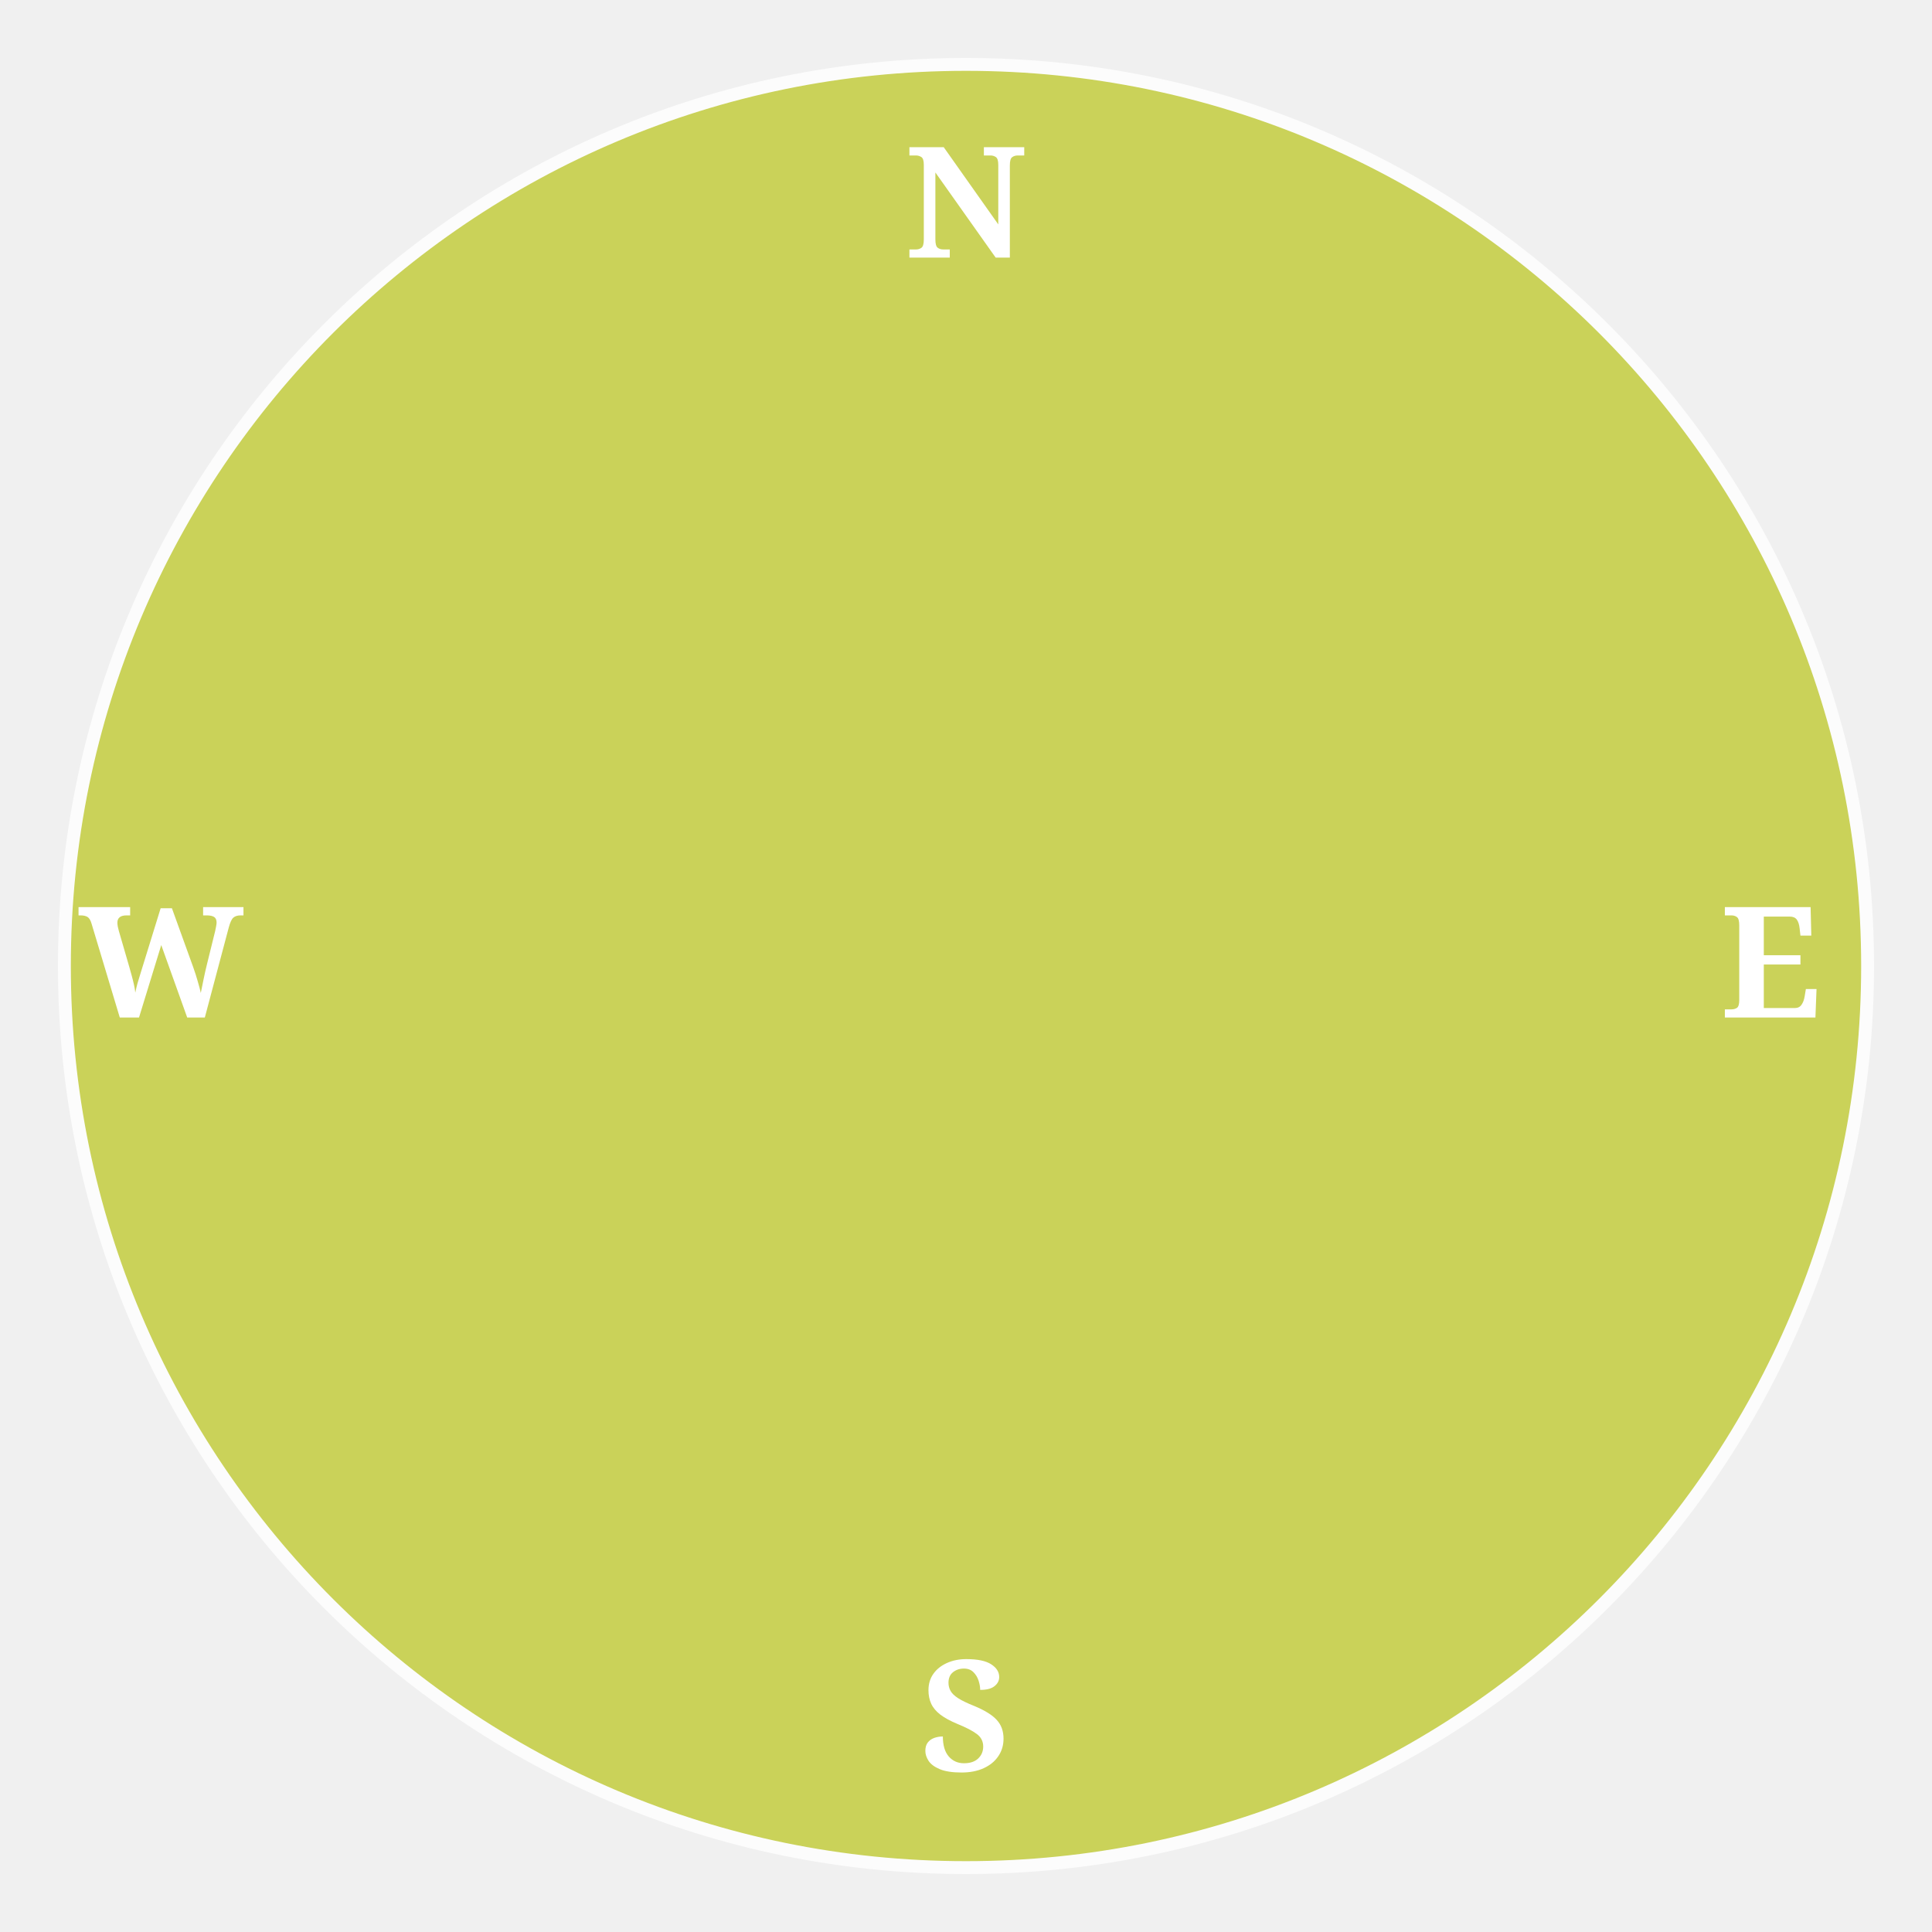
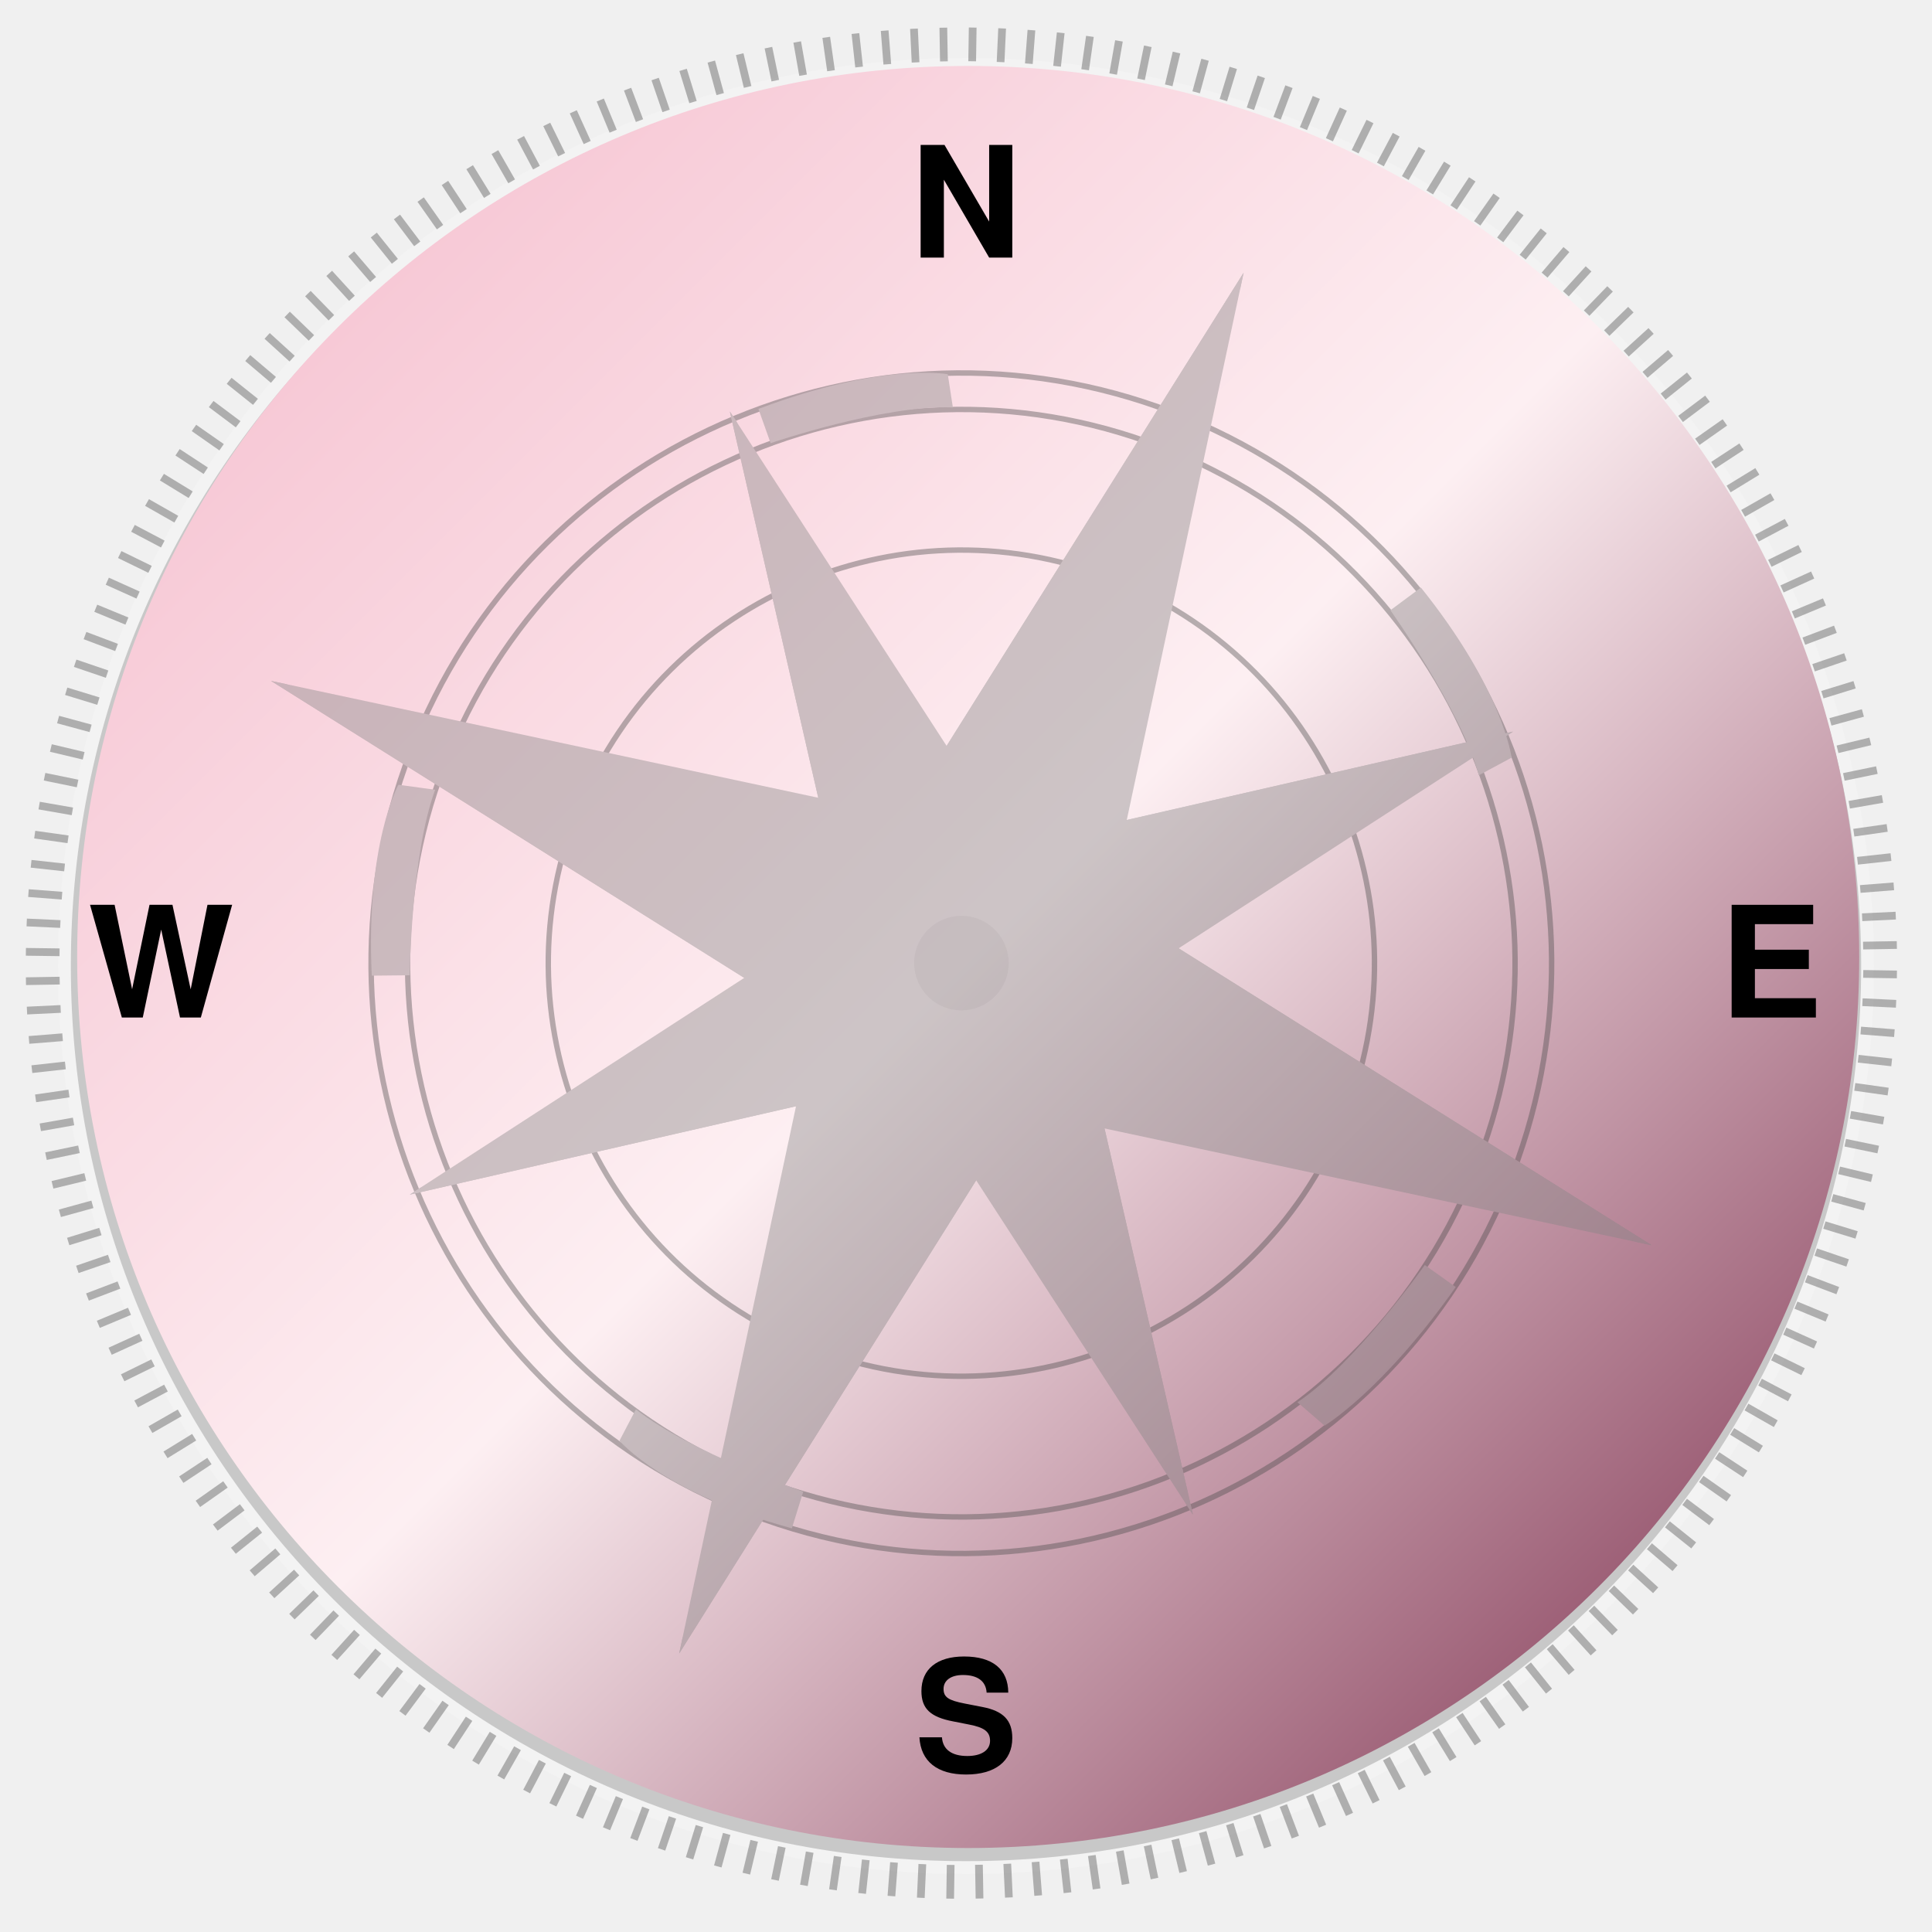
- <svg xmlns="http://www.w3.org/2000/svg" viewBox="0 0 300 300">
-   <circle cx="150" cy="150" r="140" fill="#C0CA33" stroke="#FFFFFF" stroke-width="2" opacity="0.8" />
-   <text x="150" y="40" fill="#FFFFFF" font-size="24" font-family="serif" font-weight="bold" text-anchor="middle">N</text>
-   <text x="150" y="275" fill="#FFFFFF" font-size="24" font-family="serif" font-weight="bold" text-anchor="middle">S</text>
-   <text x="275" y="158" fill="#FFFFFF" font-size="24" font-family="serif" font-weight="bold" text-anchor="middle">E</text>
-   <text x="25" y="158" fill="#FFFFFF" font-size="24" font-family="serif" font-weight="bold" text-anchor="middle">W</text>
+ <svg xmlns="http://www.w3.org/2000/svg" id="Layer_1" version="1.1" viewBox="0 0 300 300">
+   <defs>
+     <style>
+       .st0 {
+         fill: url(#linear-gradient1);
+       }
+ 
+       .st1 {
+         opacity: .4;
+       }
+       .st4 {
+         font-family: Helvetica-Bold, Helvetica;
+         font-size: 24px;
+         font-weight: 700;
+       }
+       .st9, .st6 {
+         fill: #848484;
+       }
+ 
+       .st10 {
+         stroke-width: 1.2px;
+       }
+ 
+       .st10, .st11 {
+         fill: none;
+         stroke: #4c4c4c;
+         stroke-miterlimit: 10;
+       }
+ 
+       .st11 {
+         stroke-width: .84px;
+       }
+ 
+       .st3 {
+         fill: url(#linear-gradient2);
+       }
+       .st7 {
+         fill: url(#radial-gradient);
+         opacity: .17;
+         stroke: #fff;
+         stroke-width: 2px;
+       }
+ 
+       .st8 {
+         fill: url(#linear-gradient);
+       }
+     </style>
+     <radialGradient id="radial-gradient" cx="150" cy="-1982" fx="150" fy="-1982" r="140" gradientTransform="translate(0 -1832) scale(1 -1)" gradientUnits="userSpaceOnUse">
+       <stop offset=".58" stop-color="#2b2c2d" />
+       <stop offset="1" stop-color="#000" />
+     </radialGradient>
+     <linearGradient id="linear-gradient" x1="1912.39" y1="-169.31" x2="2189.11" y2="-169.31" gradientTransform="translate(-1180.04 -1421.22) rotate(45) scale(1 -1)" gradientUnits="userSpaceOnUse">
+       <stop offset="0" stop-color="#f7c9d6" />
+       <stop offset=".5" stop-color="#fdeff2" />
+       <stop offset="1" stop-color="#9e6178" />
+     </linearGradient>
+     <linearGradient id="linear-gradient1" x1="1425.12" y1="-1159.52" x2="1440.28" y2="-1159.52" gradientTransform="translate(-610.53 -1419.01) rotate(22.45) scale(1 -1)" gradientUnits="userSpaceOnUse">
+       <stop offset="0" stop-color="#737373" />
+       <stop offset=".58" stop-color="#e3e3e3" />
+       <stop offset=".78" stop-color="#c5c5c5" />
+       <stop offset="1" stop-color="#a8a8a8" />
+     </linearGradient>
+     <linearGradient id="linear-gradient2" x1="1426.62" y1="-1159.52" x2="1438.78" y2="-1159.52" gradientTransform="translate(-610.53 -1419.01) rotate(22.45) scale(1 -1)" gradientUnits="userSpaceOnUse">
+       <stop offset="0" stop-color="#737373" />
+       <stop offset=".58" stop-color="#e3e3e3" />
+       <stop offset=".78" stop-color="#c5c5c5" />
+       <stop offset="1" stop-color="#a8a8a8" />
+     </linearGradient>
+   </defs>
+   <g class="st5">
+     <g id="Layer_11" class="st2">
+       <circle class="st7" cx="150" cy="150" r="140" />
+       <circle class="st8" cx="150.34" cy="148.6" r="138.36" />
+       <g class="st5">
+         <g class="st5">
+           <g class="st5">
+             <text class="st4" transform="translate(141.33 40)">
+               <tspan x="0" y="0">N</tspan>
+             </text>
+           </g>
+         </g>
+       </g>
+       <g class="st5">
+         <g class="st5">
+           <g class="st5">
+             <text class="st4" transform="translate(142 275)">
+               <tspan x="0" y="0">S</tspan>
+             </text>
+           </g>
+         </g>
+       </g>
+       <g class="st5">
+         <g class="st5">
+           <g class="st5">
+             <text class="st4" transform="translate(267 158)">
+               <tspan x="0" y="0">E</tspan>
+             </text>
+           </g>
+         </g>
+       </g>
+       <g class="st5">
+         <g class="st5">
+           <g class="st5">
+             <text class="st4" transform="translate(13.67 158)">
+               <tspan x="0" y="0">W</tspan>
+             </text>
+           </g>
+         </g>
+       </g>
+       <g class="st1">
+         <g>
+           <path class="st11" d="M233.97,184.56c-19.32,46.77-72.9,69.03-119.68,49.7-46.78-19.32-69.03-72.91-49.7-119.68,19.32-46.77,72.91-69.02,119.68-49.7,46.77,19.32,69.03,72.91,49.7,119.68h0Z" />
+           <path class="st11" d="M228.73,182.39c-18.13,43.88-68.4,64.75-112.28,46.63-43.88-18.13-64.75-68.4-46.63-112.28,18.13-43.88,68.4-64.75,112.28-46.63,43.88,18.13,64.75,68.39,46.63,112.27h0Z" />
+           <path class="st9" d="M220.64,91.24l-4.74,3.52s10.81,15.21,13.74,25.62l5.07-2.73s-1.2-10.36-14.07-26.41h0Z" />
+           <path class="st9" d="M117.77,63.5l1.89,5.31s17.48-5.98,28.3-5.55l-.79-5.15s-10.15-1.89-29.4,5.39Z" />
+           <path class="st9" d="M57.72,151.5l5.91-.06s.19-18.66,3.94-28.81l-5.7-.77s-5.12,9.09-4.14,29.64h0Z" />
+           <path class="st9" d="M122.96,237.32l1.77-5.7s-17.5-6.08-25.99-12.78l-2.55,4.88s6.91,8.18,26.77,13.6h0Z" />
+           <path class="st9" d="M226.05,199.85l-4.81-3.42s-10.77,15.31-19.77,21.31l4.2,3.63s8.89-5.24,20.38-21.52Z" />
+         </g>
+         <g>
+           <line class="st10" x1="204.4" y1="15.13" x2="202.4" y2="19.97" />
+           <line class="st10" x1="200.15" y1="13.46" x2="198.31" y2="18.36" />
+           <line class="st10" x1="195.85" y1="11.93" x2="194.16" y2="16.89" />
+           <line class="st10" x1="191.5" y1="10.54" x2="189.97" y2="15.54" />
+           <line class="st10" x1="187.12" y1="9.28" x2="185.74" y2="14.33" />
+           <line class="st10" x1="182.69" y1="8.16" x2="181.48" y2="13.25" />
+           <line class="st10" x1="178.23" y1="7.19" x2="177.18" y2="12.31" />
+           <line class="st10" x1="173.75" y1="6.35" x2="172.85" y2="11.5" />
+           <line class="st10" x1="169.24" y1="5.65" x2="168.5" y2="10.83" />
+           <line class="st10" x1="164.71" y1="5.09" x2="164.14" y2="10.29" />
+           <line class="st10" x1="160.16" y1="4.68" x2="159.76" y2="9.89" />
+           <line class="st10" x1="155.61" y1="4.41" x2="155.37" y2="9.64" />
+           <line class="st10" x1="151.04" y1="4.28" x2="150.96" y2="9.51" />
+           <line class="st10" x1="146.48" y1="4.3" x2="146.57" y2="9.53" />
+           <line class="st10" x1="141.92" y1="4.46" x2="142.17" y2="9.69" />
+           <line class="st10" x1="137.37" y1="4.76" x2="137.78" y2="9.98" />
+           <line class="st10" x1="132.83" y1="5.21" x2="133.4" y2="10.41" />
+           <line class="st10" x1="128.3" y1="5.8" x2="129.04" y2="10.98" />
+           <line class="st10" x1="123.79" y1="6.52" x2="124.7" y2="11.68" />
+           <line class="st10" x1="119.32" y1="7.4" x2="120.38" y2="12.52" />
+           <line class="st10" x1="114.86" y1="8.41" x2="116.09" y2="13.5" />
+           <line class="st10" x1="110.45" y1="9.56" x2="111.83" y2="14.61" />
+           <line class="st10" x1="106.07" y1="10.85" x2="107.61" y2="15.85" />
+           <line class="st10" x1="101.73" y1="12.27" x2="103.43" y2="17.22" />
+           <line class="st10" x1="97.45" y1="13.84" x2="99.3" y2="18.73" />
+           <line class="st10" x1="93.21" y1="15.53" x2="95.21" y2="20.37" />
+           <line class="st10" x1="89.02" y1="17.36" x2="91.18" y2="22.13" />
+           <line class="st10" x1="84.9" y1="19.32" x2="87.21" y2="24.02" />
+           <line class="st10" x1="80.84" y1="21.4" x2="83.3" y2="26.03" />
+           <line class="st10" x1="76.85" y1="23.62" x2="79.45" y2="28.16" />
+           <line class="st10" x1="72.93" y1="25.96" x2="75.67" y2="30.42" />
+           <line class="st10" x1="69.09" y1="28.41" x2="71.97" y2="32.79" />
+           <line class="st10" x1="65.32" y1="30.99" x2="68.33" y2="35.27" />
+           <line class="st10" x1="61.64" y1="33.69" x2="64.79" y2="37.87" />
+           <line class="st10" x1="58.04" y1="36.5" x2="61.32" y2="40.58" />
+           <line class="st10" x1="54.53" y1="39.42" x2="57.94" y2="43.4" />
+           <line class="st10" x1="51.12" y1="42.45" x2="54.65" y2="46.32" />
+           <line class="st10" x1="47.81" y1="45.59" x2="51.46" y2="49.34" />
+           <line class="st10" x1="44.59" y1="48.83" x2="48.36" y2="52.47" />
+           <line class="st10" x1="41.48" y1="52.16" x2="45.36" y2="55.69" />
+           <line class="st10" x1="38.47" y1="55.6" x2="42.46" y2="58.99" />
+           <line class="st10" x1="35.58" y1="59.13" x2="39.67" y2="62.4" />
+           <line class="st10" x1="32.79" y1="62.74" x2="36.98" y2="65.88" />
+           <line class="st10" x1="30.12" y1="66.45" x2="34.41" y2="69.45" />
+           <line class="st10" x1="27.57" y1="70.23" x2="31.95" y2="73.1" />
+           <line class="st10" x1="25.14" y1="74.09" x2="29.61" y2="76.82" />
+           <line class="st10" x1="22.83" y1="78.03" x2="27.38" y2="80.62" />
+           <line class="st10" x1="20.65" y1="82.04" x2="25.28" y2="84.48" />
+           <line class="st10" x1="18.59" y1="86.11" x2="23.3" y2="88.41" />
+           <line class="st10" x1="16.66" y1="90.25" x2="21.44" y2="92.4" />
+           <line class="st10" x1="14.87" y1="94.45" x2="19.71" y2="96.44" />
+           <line class="st10" x1="13.2" y1="98.69" x2="18.1" y2="100.54" />
+           <line class="st10" x1="11.67" y1="102.99" x2="16.63" y2="104.68" />
+           <line class="st10" x1="10.28" y1="107.34" x2="15.28" y2="108.87" />
+           <line class="st10" x1="9.02" y1="111.73" x2="14.07" y2="113.1" />
+           <line class="st10" x1="7.9" y1="116.15" x2="12.99" y2="117.36" />
+           <line class="st10" x1="6.92" y1="120.61" x2="12.05" y2="121.66" />
+           <line class="st10" x1="6.08" y1="125.09" x2="11.24" y2="125.99" />
+           <line class="st10" x1="5.39" y1="129.6" x2="10.57" y2="130.33" />
+           <line class="st10" x1="4.83" y1="134.13" x2="10.03" y2="134.7" />
+           <line class="st10" x1="4.42" y1="138.68" x2="9.63" y2="139.08" />
+           <line class="st10" x1="4.15" y1="143.24" x2="9.37" y2="143.48" />
+           <line class="st10" x1="4.02" y1="147.8" x2="9.25" y2="147.87" />
+           <line class="st10" x1="4.03" y1="152.36" x2="9.27" y2="152.27" />
+           <line class="st10" x1="4.19" y1="156.92" x2="9.42" y2="156.67" />
+           <line class="st10" x1="4.5" y1="161.48" x2="9.72" y2="161.06" />
+           <line class="st10" x1="4.95" y1="166.02" x2="10.15" y2="165.44" />
+           <line class="st10" x1="5.53" y1="170.55" x2="10.71" y2="169.8" />
+           <line class="st10" x1="6.26" y1="175.05" x2="11.42" y2="174.14" />
+           <line class="st10" x1="7.14" y1="179.53" x2="12.26" y2="178.46" />
+           <line class="st10" x1="8.15" y1="183.98" x2="13.24" y2="182.75" />
+           <line class="st10" x1="9.3" y1="188.4" x2="14.35" y2="187.01" />
+           <line class="st10" x1="10.59" y1="192.78" x2="15.59" y2="191.23" />
+           <line class="st10" x1="12.01" y1="197.11" x2="16.96" y2="195.41" />
+           <line class="st10" x1="13.58" y1="201.4" x2="18.47" y2="199.54" />
+           <line class="st10" x1="15.27" y1="205.64" x2="20.11" y2="203.62" />
+           <line class="st10" x1="17.1" y1="209.82" x2="21.87" y2="207.65" />
+           <line class="st10" x1="19.05" y1="213.94" x2="23.76" y2="211.63" />
+           <line class="st10" x1="21.14" y1="218" x2="25.77" y2="215.54" />
+           <line class="st10" x1="23.36" y1="221.99" x2="27.9" y2="219.39" />
+           <line class="st10" x1="25.7" y1="225.91" x2="30.15" y2="223.17" />
+           <line class="st10" x1="28.15" y1="229.76" x2="32.52" y2="226.87" />
+           <line class="st10" x1="30.73" y1="233.52" x2="35.01" y2="230.5" />
+           <line class="st10" x1="33.43" y1="237.2" x2="37.61" y2="234.05" />
+           <line class="st10" x1="36.24" y1="240.8" x2="40.32" y2="237.52" />
+           <line class="st10" x1="39.16" y1="244.3" x2="43.14" y2="240.9" />
+           <line class="st10" x1="42.2" y1="247.72" x2="46.06" y2="244.18" />
+           <line class="st10" x1="45.33" y1="251.03" x2="49.09" y2="247.38" />
+           <line class="st10" x1="48.57" y1="254.25" x2="52.21" y2="250.48" />
+           <line class="st10" x1="51.91" y1="257.36" x2="55.43" y2="253.48" />
+           <line class="st10" x1="55.35" y1="260.37" x2="58.74" y2="256.38" />
+           <line class="st10" x1="58.87" y1="263.26" x2="62.14" y2="259.17" />
+           <line class="st10" x1="62.49" y1="266.05" x2="65.62" y2="261.85" />
+           <line class="st10" x1="66.19" y1="268.71" x2="69.19" y2="264.43" />
+           <line class="st10" x1="69.97" y1="271.27" x2="72.84" y2="266.89" />
+           <line class="st10" x1="73.84" y1="273.7" x2="76.56" y2="269.23" />
+           <line class="st10" x1="77.77" y1="276.01" x2="80.36" y2="271.46" />
+           <line class="st10" x1="81.78" y1="278.19" x2="84.22" y2="273.56" />
+           <line class="st10" x1="85.85" y1="280.25" x2="88.15" y2="275.54" />
+           <line class="st10" x1="89.99" y1="282.18" x2="92.14" y2="277.4" />
+           <line class="st10" x1="94.18" y1="283.97" x2="96.18" y2="279.13" />
+           <line class="st10" x1="98.43" y1="285.63" x2="100.28" y2="280.74" />
+           <line class="st10" x1="102.73" y1="287.17" x2="104.42" y2="282.21" />
+           <line class="st10" x1="107.07" y1="288.56" x2="108.61" y2="283.56" />
+           <line class="st10" x1="111.46" y1="289.82" x2="112.84" y2="284.77" />
+           <line class="st10" x1="115.89" y1="290.94" x2="117.11" y2="285.84" />
+           <line class="st10" x1="120.34" y1="291.92" x2="121.4" y2="286.79" />
+           <line class="st10" x1="124.83" y1="292.76" x2="125.73" y2="287.6" />
+           <line class="st10" x1="129.34" y1="293.45" x2="130.08" y2="288.27" />
+           <line class="st10" x1="133.87" y1="294.01" x2="134.44" y2="288.8" />
+           <line class="st10" x1="138.42" y1="294.42" x2="138.82" y2="289.2" />
+           <line class="st10" x1="142.98" y1="294.69" x2="143.22" y2="289.46" />
+           <line class="st10" x1="147.54" y1="294.82" x2="147.62" y2="289.58" />
+           <line class="st10" x1="152.1" y1="294.8" x2="152.01" y2="289.56" />
+           <line class="st10" x1="156.66" y1="294.64" x2="156.41" y2="289.41" />
+           <line class="st10" x1="161.21" y1="294.34" x2="160.8" y2="289.12" />
+           <line class="st10" x1="165.76" y1="293.9" x2="165.18" y2="288.69" />
+           <line class="st10" x1="170.28" y1="293.31" x2="169.54" y2="288.12" />
+           <line class="st10" x1="174.79" y1="292.58" x2="173.88" y2="287.42" />
+           <line class="st10" x1="179.27" y1="291.7" x2="178.2" y2="286.57" />
+           <line class="st10" x1="183.72" y1="290.69" x2="182.49" y2="285.6" />
+           <line class="st10" x1="188.13" y1="289.54" x2="186.75" y2="284.49" />
+           <line class="st10" x1="192.51" y1="288.25" x2="190.96" y2="283.25" />
+           <line class="st10" x1="196.85" y1="286.83" x2="195.15" y2="281.87" />
+           <line class="st10" x1="201.14" y1="285.27" x2="199.28" y2="280.36" />
+           <line class="st10" x1="205.37" y1="283.57" x2="203.37" y2="278.73" />
+           <line class="st10" x1="209.55" y1="281.74" x2="207.4" y2="276.97" />
+           <line class="st10" x1="213.68" y1="279.78" x2="211.37" y2="275.08" />
+           <line class="st10" x1="217.74" y1="277.69" x2="215.28" y2="273.07" />
+           <line class="st10" x1="221.73" y1="275.48" x2="219.13" y2="270.93" />
+           <line class="st10" x1="225.65" y1="273.15" x2="222.91" y2="268.68" />
+           <line class="st10" x1="229.49" y1="270.69" x2="226.61" y2="266.31" />
+           <line class="st10" x1="233.26" y1="268.1" x2="230.24" y2="263.83" />
+           <line class="st10" x1="236.94" y1="265.41" x2="233.79" y2="261.23" />
+           <line class="st10" x1="240.53" y1="262.6" x2="237.26" y2="258.52" />
+           <line class="st10" x1="244.04" y1="259.68" x2="240.64" y2="255.7" />
+           <line class="st10" x1="247.45" y1="256.65" x2="243.93" y2="252.78" />
+           <line class="st10" x1="250.77" y1="253.51" x2="247.12" y2="249.75" />
+           <line class="st10" x1="253.98" y1="250.27" x2="250.22" y2="246.63" />
+           <line class="st10" x1="257.09" y1="246.94" x2="253.22" y2="243.41" />
+           <line class="st10" x1="260.1" y1="243.5" x2="256.12" y2="240.1" />
+           <line class="st10" x1="263" y1="239.97" x2="258.91" y2="236.7" />
+           <line class="st10" x1="265.78" y1="236.35" x2="261.59" y2="233.21" />
+           <line class="st10" x1="268.45" y1="232.65" x2="264.17" y2="229.65" />
+           <line class="st10" x1="271" y1="228.87" x2="266.63" y2="226" />
+           <line class="st10" x1="273.43" y1="225.01" x2="268.97" y2="222.27" />
+           <line class="st10" x1="275.74" y1="221.07" x2="271.19" y2="218.48" />
+           <line class="st10" x1="277.92" y1="217.06" x2="273.3" y2="214.62" />
+           <line class="st10" x1="279.98" y1="212.99" x2="275.28" y2="210.69" />
+           <line class="st10" x1="281.91" y1="208.85" x2="277.14" y2="206.7" />
+           <line class="st10" x1="283.71" y1="204.66" x2="278.87" y2="202.66" />
+           <line class="st10" x1="285.37" y1="200.41" x2="280.48" y2="198.56" />
+           <line class="st10" x1="286.9" y1="196.11" x2="281.95" y2="194.42" />
+           <line class="st10" x1="288.29" y1="191.76" x2="283.29" y2="190.23" />
+           <line class="st10" x1="289.55" y1="187.38" x2="284.51" y2="186" />
+           <line class="st10" x1="290.67" y1="182.95" x2="285.58" y2="181.73" />
+           <line class="st10" x1="291.65" y1="178.5" x2="286.53" y2="177.44" />
+           <line class="st10" x1="292.49" y1="174.01" x2="287.34" y2="173.11" />
+           <line class="st10" x1="293.19" y1="169.5" x2="288.01" y2="168.77" />
+           <line class="st10" x1="293.74" y1="164.97" x2="288.54" y2="164.4" />
+           <line class="st10" x1="294.16" y1="160.43" x2="288.94" y2="160.02" />
+           <line class="st10" x1="294.42" y1="155.87" x2="289.2" y2="155.62" />
+           <line class="st10" x1="294.55" y1="151.31" x2="289.32" y2="151.23" />
+           <line class="st10" x1="294.54" y1="146.74" x2="289.3" y2="146.83" />
+           <line class="st10" x1="294.37" y1="142.18" x2="289.15" y2="142.43" />
+           <line class="st10" x1="294.07" y1="137.63" x2="288.86" y2="138.04" />
+           <line class="st10" x1="293.63" y1="133.09" x2="288.43" y2="133.66" />
+           <line class="st10" x1="293.04" y1="128.56" x2="287.86" y2="129.3" />
+           <line class="st10" x1="292.31" y1="124.06" x2="287.15" y2="124.96" />
+           <line class="st10" x1="291.44" y1="119.58" x2="286.31" y2="120.64" />
+           <line class="st10" x1="290.42" y1="115.12" x2="285.33" y2="116.35" />
+           <line class="st10" x1="289.27" y1="110.71" x2="284.23" y2="112.09" />
+           <line class="st10" x1="287.98" y1="106.33" x2="282.98" y2="107.87" />
+           <line class="st10" x1="286.56" y1="102" x2="281.61" y2="103.69" />
+           <line class="st10" x1="285" y1="97.71" x2="280.1" y2="99.56" />
+           <line class="st10" x1="283.3" y1="93.47" x2="278.47" y2="95.48" />
+           <line class="st10" x1="281.47" y1="89.29" x2="276.71" y2="91.45" />
+           <line class="st10" x1="279.52" y1="85.17" x2="274.82" y2="87.47" />
+           <line class="st10" x1="277.43" y1="81.11" x2="272.81" y2="83.56" />
+           <line class="st10" x1="275.22" y1="77.12" x2="270.67" y2="79.71" />
+           <line class="st10" x1="272.88" y1="73.2" x2="268.42" y2="75.93" />
+           <line class="st10" x1="270.42" y1="69.36" x2="266.04" y2="72.23" />
+           <line class="st10" x1="267.84" y1="65.59" x2="263.56" y2="68.6" />
+           <line class="st10" x1="265.14" y1="61.91" x2="260.96" y2="65.05" />
+           <line class="st10" x1="262.33" y1="58.31" x2="258.25" y2="61.58" />
+           <line class="st10" x1="259.41" y1="54.81" x2="255.44" y2="58.2" />
+           <line class="st10" x1="256.38" y1="51.39" x2="252.51" y2="54.91" />
+           <line class="st10" x1="253.24" y1="48.08" x2="249.49" y2="51.72" />
+           <line class="st10" x1="250.01" y1="44.86" x2="246.37" y2="48.62" />
+           <line class="st10" x1="246.67" y1="41.75" x2="243.15" y2="45.62" />
+           <line class="st10" x1="243.23" y1="38.75" x2="239.84" y2="42.72" />
+           <line class="st10" x1="239.71" y1="35.85" x2="236.44" y2="39.93" />
+           <line class="st10" x1="236.09" y1="33.07" x2="232.95" y2="37.25" />
+           <line class="st10" x1="232.39" y1="30.4" x2="229.38" y2="34.68" />
+           <line class="st10" x1="228.61" y1="27.85" x2="225.73" y2="32.21" />
+           <line class="st10" x1="224.74" y1="25.41" x2="222.01" y2="29.88" />
+           <line class="st10" x1="220.81" y1="23.11" x2="218.21" y2="27.65" />
+           <line class="st10" x1="216.8" y1="20.92" x2="214.35" y2="25.54" />
+           <line class="st10" x1="212.73" y1="18.87" x2="210.43" y2="23.56" />
+           <line class="st10" x1="208.59" y1="16.94" x2="206.43" y2="21.7" />
+         </g>
+         <path class="st11" d="M208.56,174.04c-13.52,32.74-51.03,48.31-83.76,34.79-32.74-13.52-48.31-51.02-34.79-83.76,13.52-32.73,51.02-48.31,83.76-34.78,32.74,13.52,48.31,51.02,34.79,83.76h0Z" />
+         <g>
+           <g>
+             <g>
+               <polygon class="st9" points="193.11 42.34 139.54 127.69 172.02 141.11 193.11 42.34" />
+               <polygon class="st6" points="192.61 44.7 193.11 42.34 139.54 127.69 155.58 134.32 192.61 44.7" />
+             </g>
+             <g>
+               <polygon class="st9" points="42.08 105.73 127.43 159.29 140.84 126.82 42.08 105.73" />
+               <polygon class="st6" points="44.43 106.23 42.08 105.73 127.43 159.29 134.05 143.26 44.43 106.23" />
+             </g>
+             <g>
+               <polygon class="st9" points="105.46 256.76 159.03 171.41 126.55 157.99 105.46 256.76" />
+               <polygon class="st6" points="105.97 254.41 105.46 256.76 159.03 171.41 142.99 164.79 105.97 254.41" />
+             </g>
+             <g>
+               <polygon class="st9" points="256.5 193.37 171.15 139.81 157.73 172.28 256.5 193.37" />
+               <polygon class="st6" points="254.14 192.87 256.5 193.37 171.15 139.81 164.52 155.84 254.14 192.87" />
+             </g>
+           </g>
+           <g>
+             <g>
+               <polygon class="st9" points="234.95 113.6 156.16 131.63 166.97 157.65 234.95 113.6" />
+               <polygon class="st6" points="233.33 114.65 234.95 113.6 156.16 131.63 161.5 144.48 233.33 114.65" />
+             </g>
+             <g>
+               <polygon class="st9" points="113.33 63.89 131.36 142.68 157.39 131.87 113.33 63.89" />
+               <polygon class="st6" points="114.39 65.51 113.33 63.89 131.36 142.68 144.21 137.34 114.39 65.51" />
+             </g>
+             <g>
+               <polygon class="st9" points="63.63 185.5 142.41 167.47 131.61 141.45 63.63 185.5" />
+               <polygon class="st6" points="65.25 184.45 63.63 185.5 142.41 167.47 137.08 154.62 65.25 184.45" />
+             </g>
+             <g>
+               <polygon class="st9" points="185.24 235.21 167.21 156.42 141.18 167.23 185.24 235.21" />
+               <polygon class="st6" points="184.19 233.59 185.24 235.21 167.21 156.42 154.36 161.76 184.19 233.59" />
+             </g>
+           </g>
+           <path class="st9" d="M170.73,158.41c-4.89,11.84-18.46,17.48-30.31,12.59-11.85-4.9-17.48-18.46-12.59-30.31s18.46-17.48,30.31-12.59c11.84,4.9,17.48,18.46,12.58,30.31h0Z" />
+           <path class="st6" d="M162.52,155.02c-3.02,7.3-11.39,10.78-18.69,7.76-7.31-3.02-10.78-11.39-7.77-18.7,3.02-7.31,11.39-10.78,18.7-7.76,7.3,3.02,10.78,11.39,7.76,18.7h0Z" />
+         </g>
+         <g>
+           <path class="st0" d="M156.07,152.35c-1.55,3.75-5.84,5.53-9.58,3.98-3.75-1.55-5.53-5.84-3.98-9.58,1.55-3.75,5.84-5.53,9.58-3.98,3.75,1.55,5.53,5.84,3.98,9.59h0Z" />
+           <path class="st3" d="M154.73,151.8c-1.24,3-4.68,4.44-7.69,3.19-3.01-1.24-4.44-4.69-3.2-7.69s4.69-4.44,7.69-3.2c3.01,1.24,4.44,4.69,3.2,7.7Z" />
+         </g>
+       </g>
+     </g>
+   </g>
</svg>
